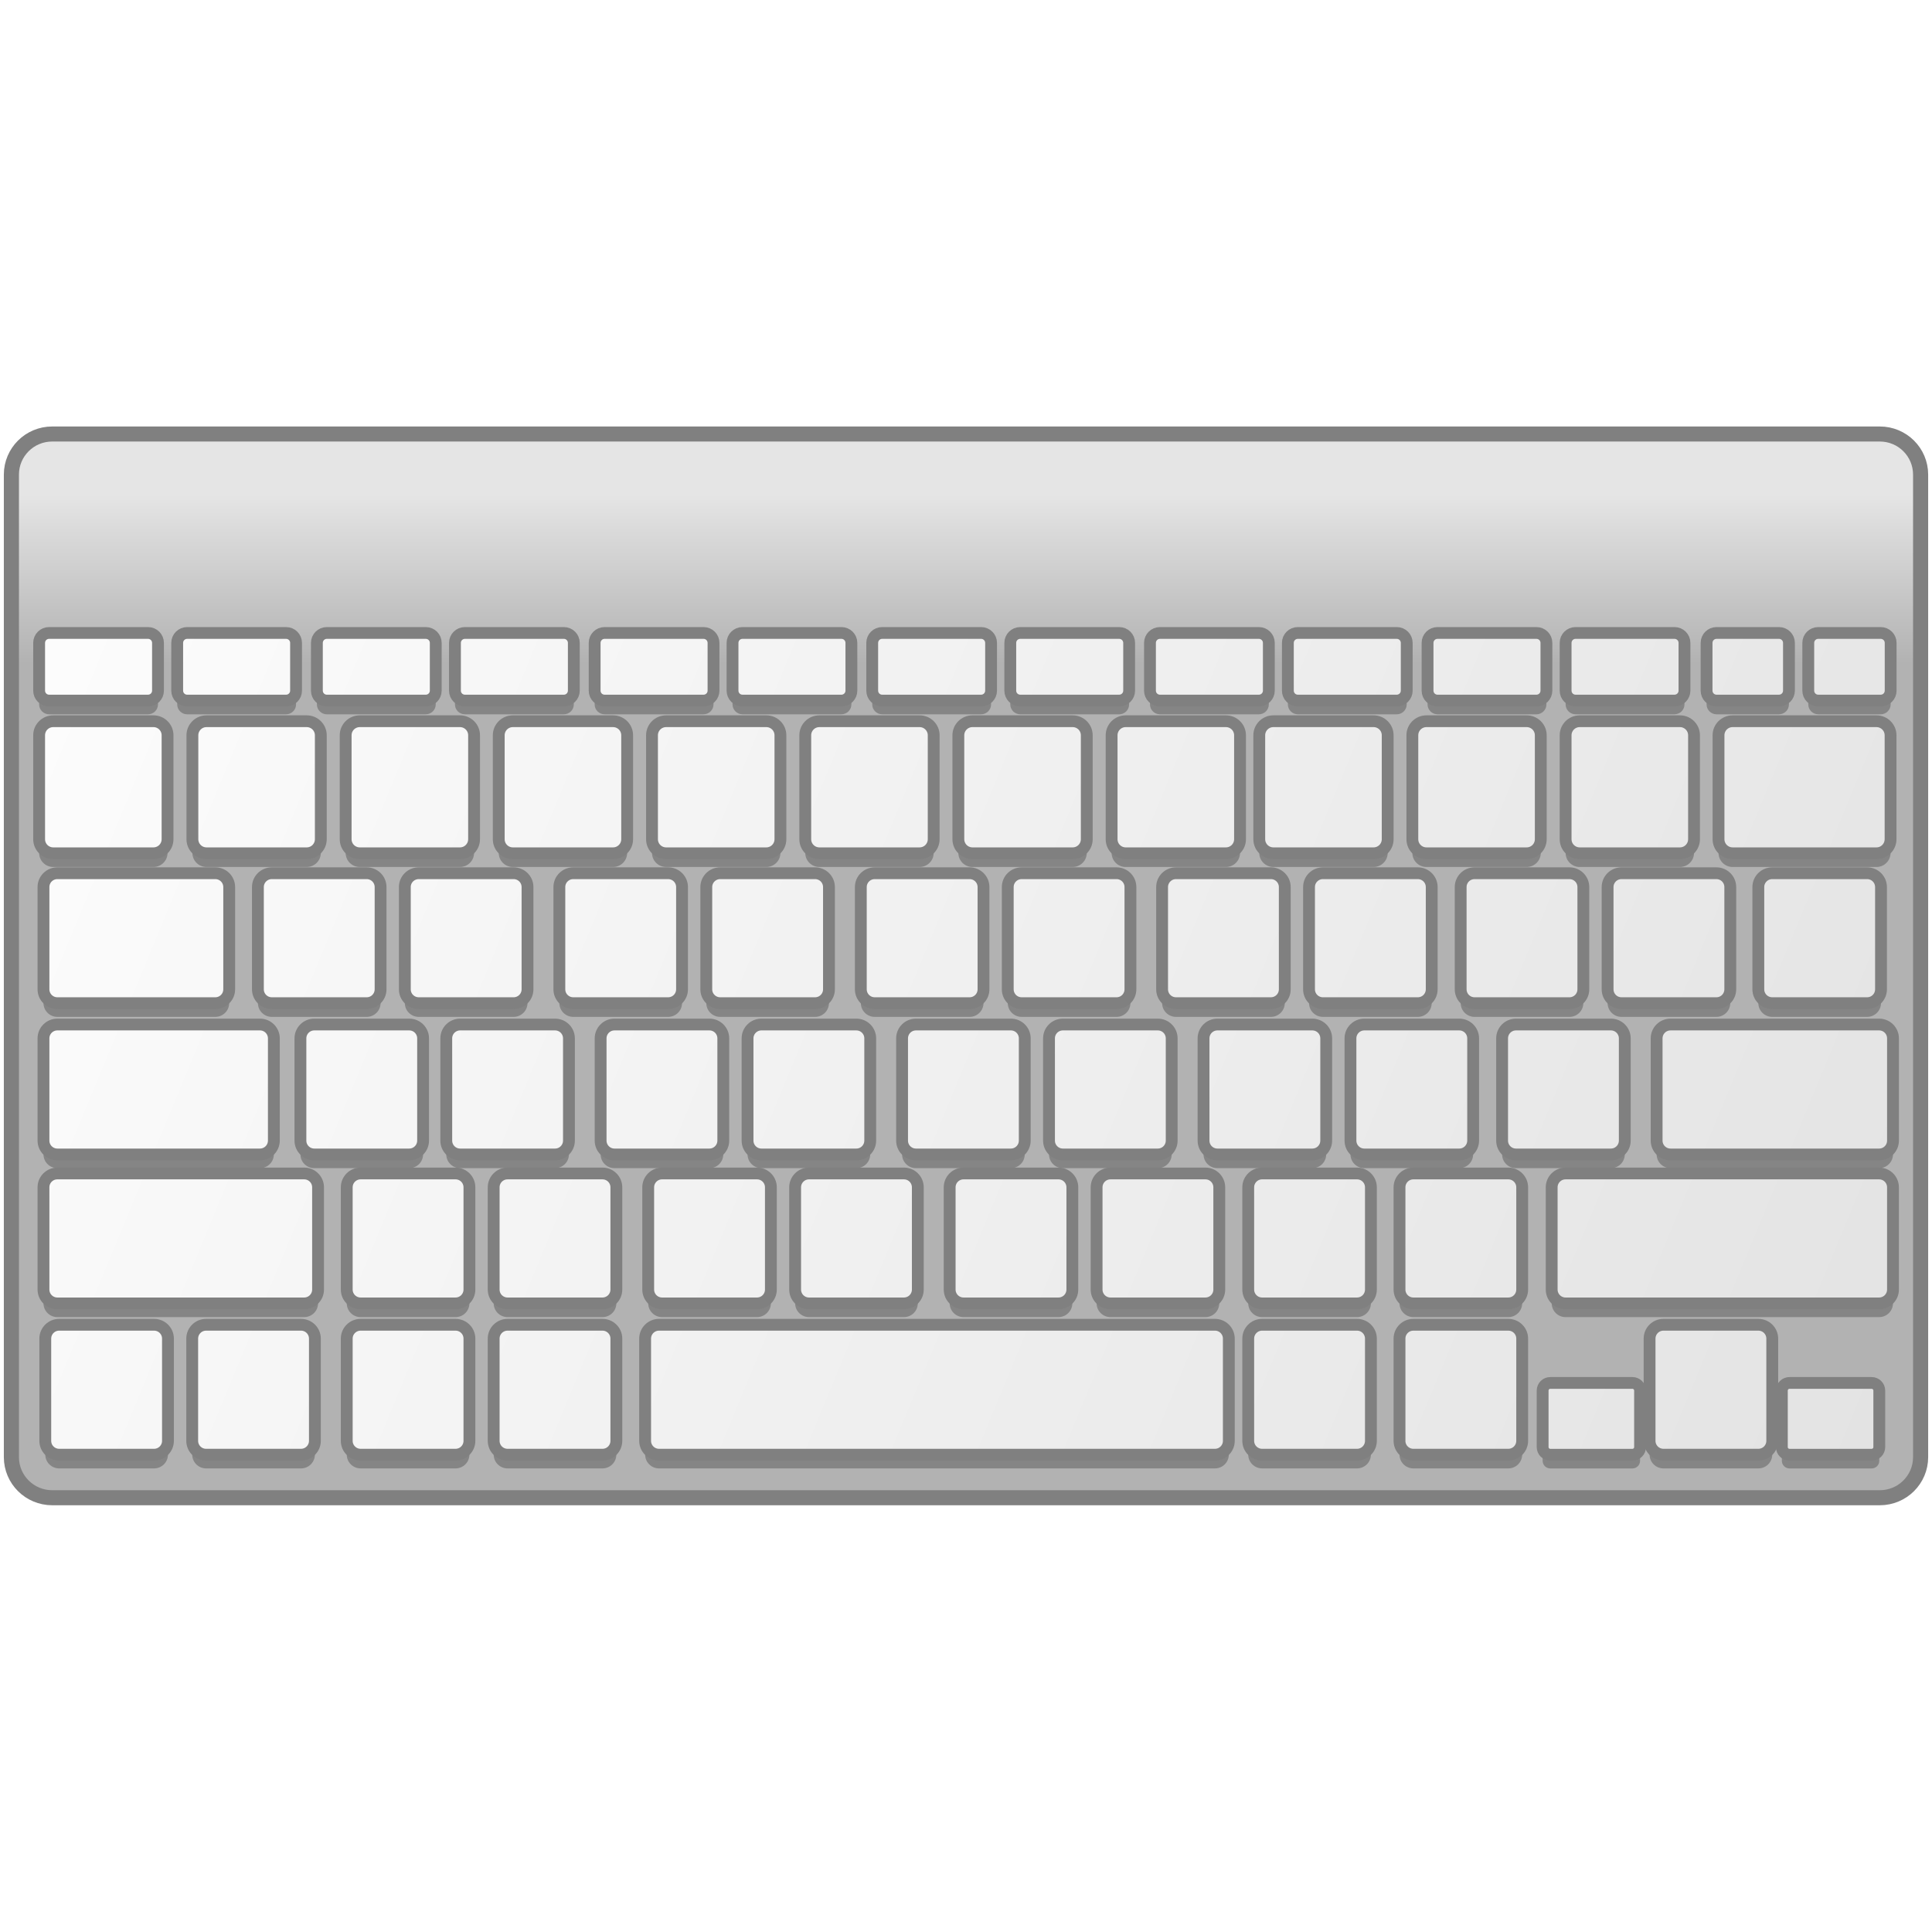
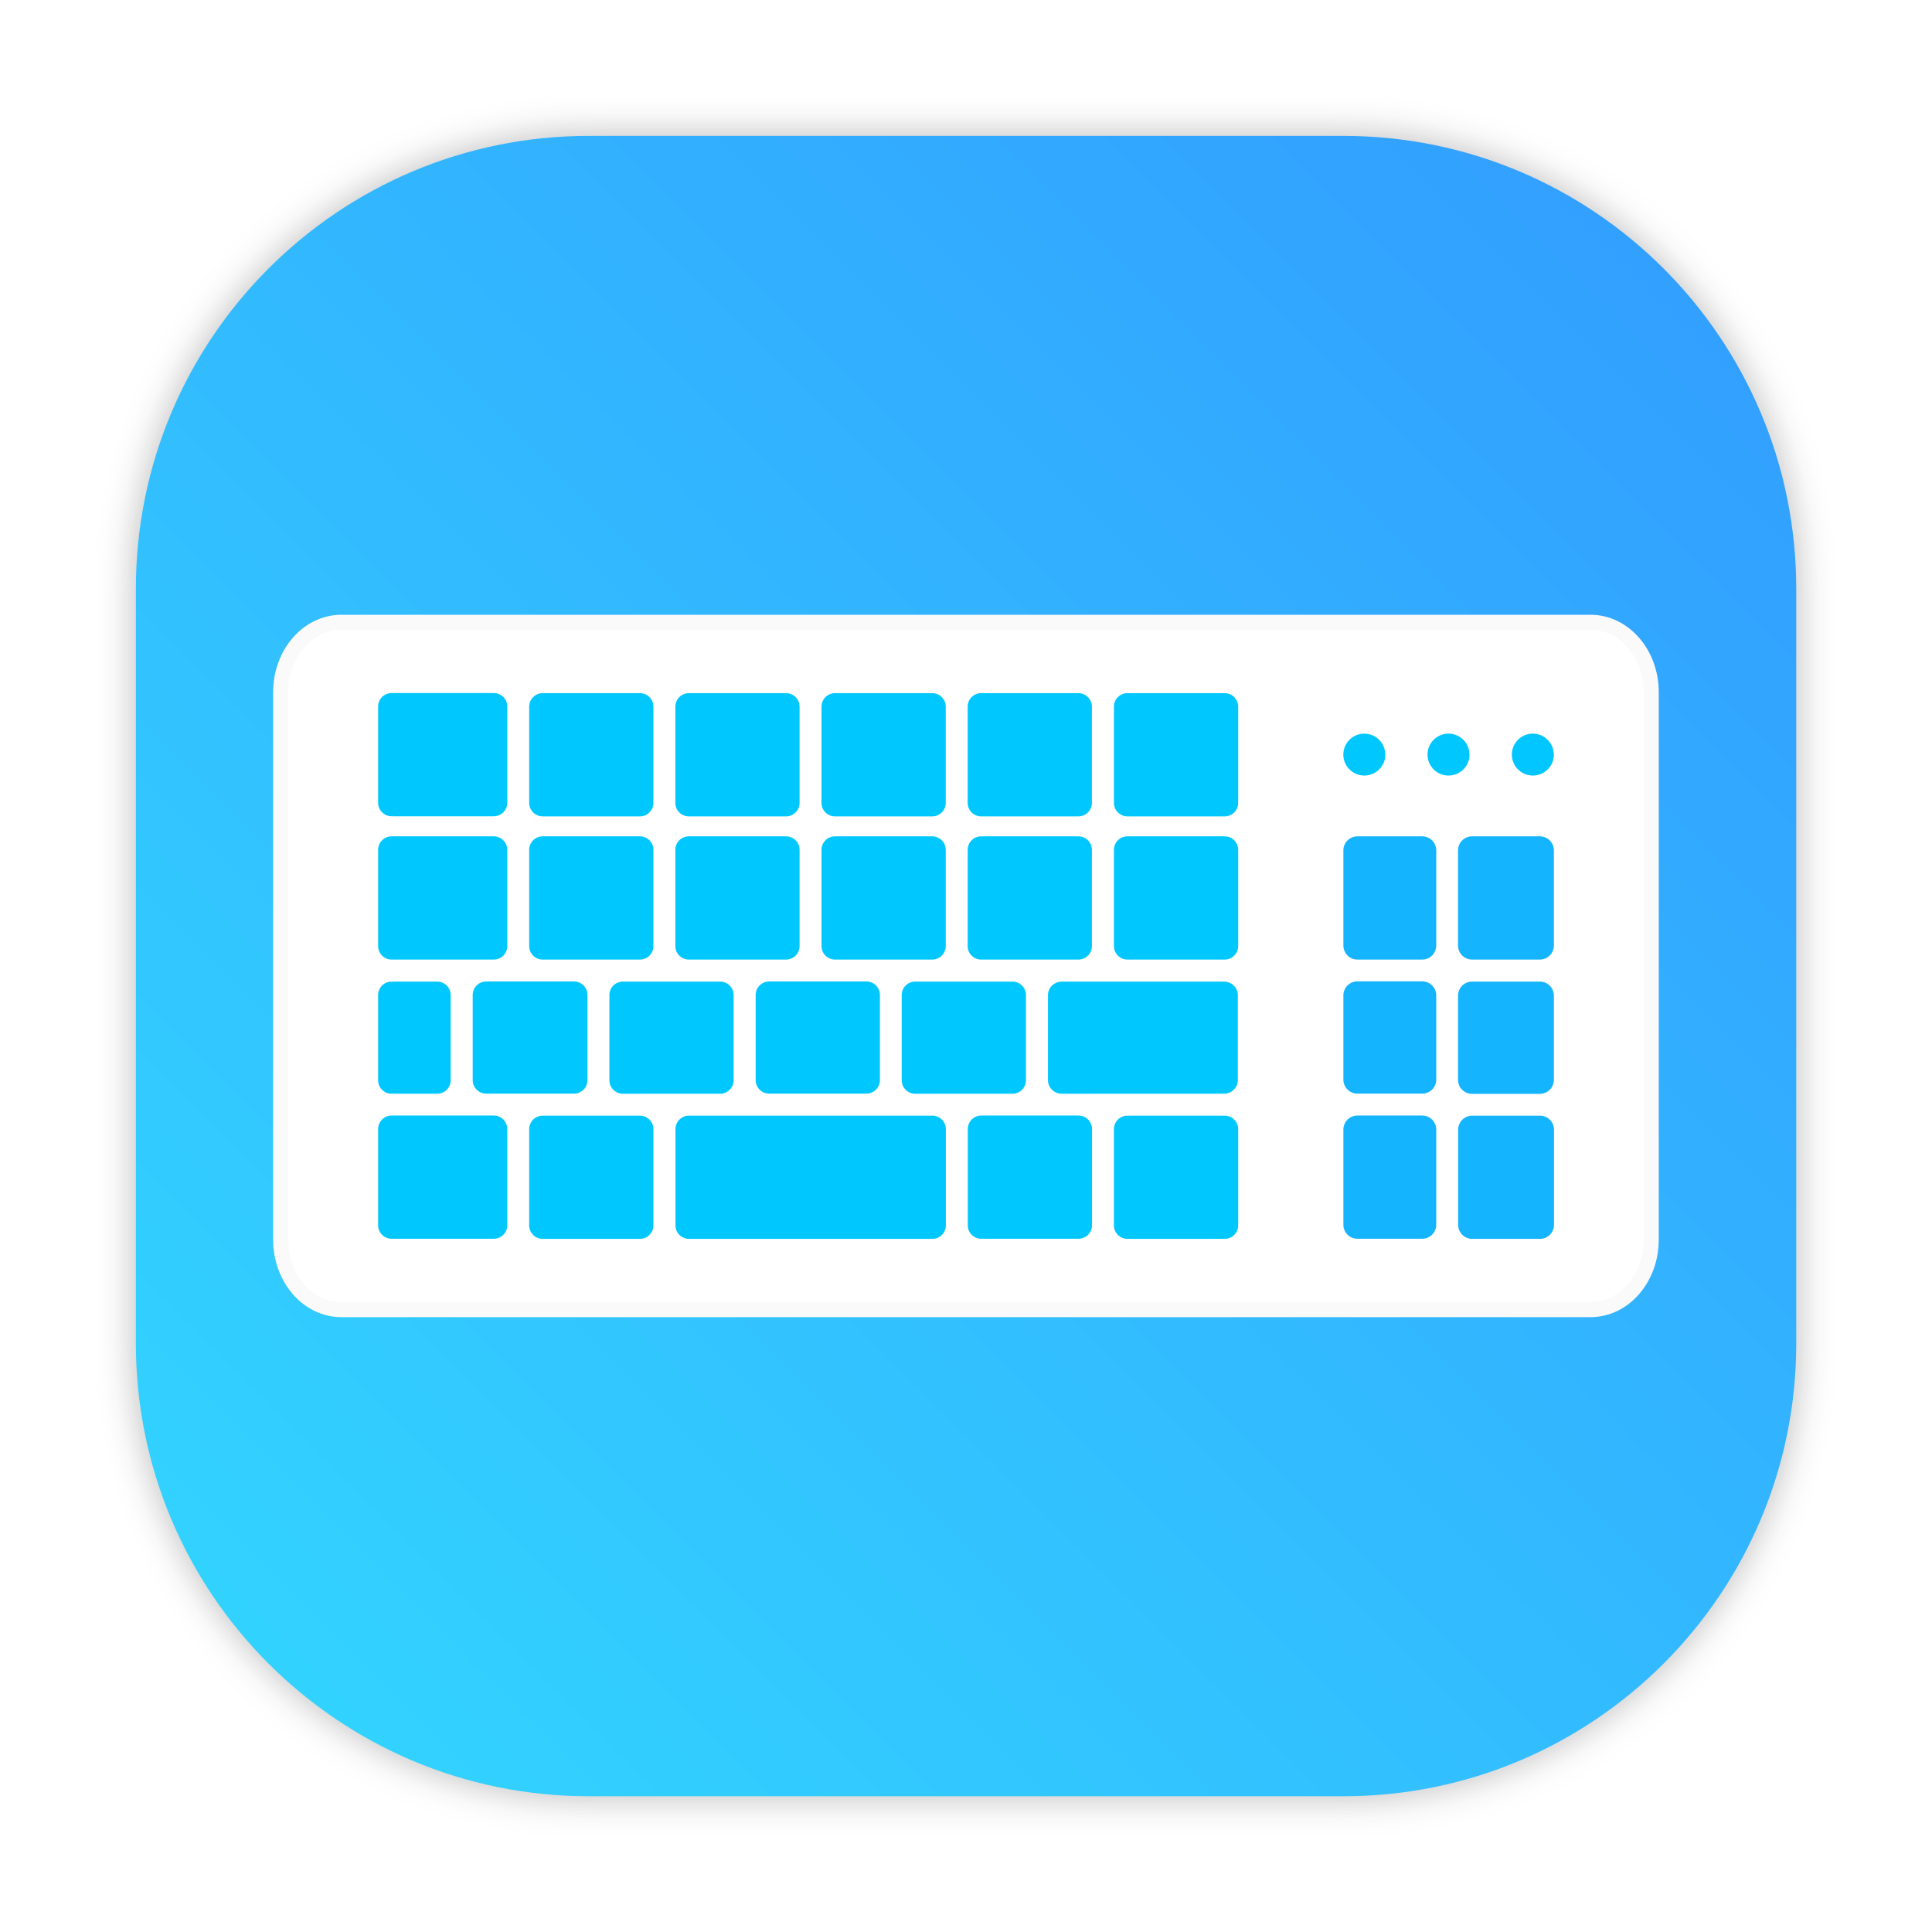
<svg xmlns="http://www.w3.org/2000/svg" xmlns:xlink="http://www.w3.org/1999/xlink" width="64" height="64" version="1.1" viewBox="0 0 16.933 16.933">
  <defs>
    <linearGradient id="c">
      <stop stop-color="#fcfcfc" offset="0" />
      <stop stop-color="#e3e3e3" offset="1" />
    </linearGradient>
    <linearGradient id="b" x1="-241.22" x2="-241.22" y1="231.54" y2="240.93" gradientTransform="matrix(.31498 0 0 .31498 91.172 198.65)" gradientUnits="userSpaceOnUse">
      <stop stop-color="#e5e5e5" offset="0" />
      <stop stop-color="#b2b2b2" offset="1" />
    </linearGradient>
    <linearGradient id="a" x1="-230.59" x2="-128.89" y1="205.2" y2="247.06" gradientUnits="userSpaceOnUse" xlink:href="#c" />
+     <filter id="filter1057" x="-.027" y="-.027" width="1.054" height="1.054" color-interpolation-filters="sRGB">
+       <feGaussianBlur stdDeviation="0.619" />
+     </filter>
+     <linearGradient id="linearGradient1053" x1="-127" x2="-72" y1="60" y2="5" gradientTransform="matrix(.26458 0 0 .26458 47.587 3.918)" gradientUnits="userSpaceOnUse">
+       <stop stop-color="#32d7ff" offset="0" />
+       <stop stop-color="#329bff" offset="1" />
+     </linearGradient>
+     <linearGradient id="linearGradient13955" x1="2.021" x2="14.938" y1="12.86" y2="4.053" gradientTransform="rotate(15 -.62306 59.232)" gradientUnits="userSpaceOnUse">
+       <stop stop-color="#fff" offset="0" />
+       <stop stop-color="#fff" offset="1" />
+     </linearGradient>
+     <linearGradient id="linearGradient2393" x1="12.902" x2="51.847" y1="30.471" y2="30.471" gradientTransform="matrix(.024304 -.0033607 .0033607 .024304 16.14 5.1499)" gradientUnits="userSpaceOnUse" xlink:href="#linearGradient13963" />
+     <linearGradient id="linearGradient13963" x1="12.902" x2="51.847" y1="30.471" y2="30.471" gradientTransform="matrix(.88217 -.12198 .12198 .88217 32.107 -4.6962)" gradientUnits="userSpaceOnUse">
+       <stop stop-color="#00c8ff" offset="0" />
+       <stop stop-color="#14b4ff" offset="1" />
+     </linearGradient>
+     <linearGradient id="linearGradient2407" x1="12.902" x2="51.847" y1="30.471" y2="30.471" gradientTransform="matrix(.2334 -.032274 .032274 .2334 21.191 3.2149)" gradientUnits="userSpaceOnUse" xlink:href="#linearGradient13963" />
+     <linearGradient id="linearGradient2457" x1="12.902" x2="51.847" y1="30.471" y2="30.471" gradientTransform="matrix(.2334 -.032274 .032274 .2334 21.191 3.1261)" gradientUnits="userSpaceOnUse" xlink:href="#linearGradient13963" />
  </defs>
-   <g transform="translate(0 -280.07)">
+   <g transform="translate(-19.626 -280.07)">
    <g transform="matrix(.5035 0 0 .50116 -.059227 148.3)" stroke-width="1.991">
      <rect x=".316" y="270.52" width="33.234" height="18.603" ry=".71" fill="url(#b)" stroke="#808080" stroke-linecap="round" stroke-linejoin="round" stroke-width=".263" />
      <g transform="matrix(.31498 0 0 .31498 73.43 210.79)" opacity=".25">
        <rect x="-230.59" y="201.44" width="6.569" height="3.754" ry=".55" opacity="1" />
        <rect x="-222.96" y="201.44" width="6.569" height="3.754" ry=".55" opacity="1" />
        <rect x="-215.24" y="201.44" width="6.569" height="3.754" ry=".55" opacity="1" />
        <rect x="-207.61" y="201.44" width="6.569" height="3.754" ry=".55" opacity="1" />
        <rect x="-199.89" y="201.44" width="6.569" height="3.754" ry=".55" opacity="1" />
        <rect x="-192.27" y="201.44" width="6.569" height="3.754" ry=".55" opacity="1" />
        <rect x="-184.55" y="201.44" width="6.569" height="3.754" ry=".55" opacity="1" />
        <rect x="-176.92" y="201.44" width="6.569" height="3.754" ry=".55" opacity="1" />
        <rect x="-169.2" y="201.44" width="6.569" height="3.754" ry=".55" opacity="1" />
        <rect x="-161.58" y="201.44" width="6.569" height="3.754" ry=".55" opacity="1" />
        <rect x="-153.86" y="201.44" width="6.569" height="3.754" ry=".55" opacity="1" />
        <rect x="-146.23" y="201.44" width="6.569" height="3.754" ry=".55" opacity="1" />
        <rect x="-132.82" y="201.44" width="4.553" height="3.754" ry=".55" opacity="1" />
        <rect x="-230.59" y="206.34" width="7.097" height="7.332" ry=".78" opacity="1" />
        <rect x="-222.12" y="206.34" width="7.097" height="7.332" ry=".78" opacity="1" />
        <rect x="-213.65" y="206.34" width="7.097" height="7.332" ry=".78" opacity="1" />
        <rect x="-205.19" y="206.34" width="7.097" height="7.332" ry=".78" opacity="1" />
        <rect x="-196.72" y="206.34" width="7.097" height="7.332" ry=".78" opacity="1" />
        <rect x="-188.25" y="206.34" width="7.097" height="7.332" ry=".78" opacity="1" />
        <rect x="-179.79" y="206.34" width="7.097" height="7.332" ry=".78" opacity="1" />
        <rect x="-171.32" y="206.34" width="7.097" height="7.332" ry=".78" opacity="1" />
        <rect x="-163.16" y="206.34" width="7.097" height="7.332" ry=".78" opacity="1" />
        <rect x="-154.7" y="206.34" width="7.097" height="7.332" ry=".78" opacity="1" />
        <rect x="-146.23" y="206.34" width="7.097" height="7.332" ry=".78" opacity="1" />
        <rect x="-137.78" y="206.34" width="9.508" height="7.332" ry=".78" opacity="1" />
        <rect x="-138.44" y="201.44" width="4.553" height="3.754" ry=".55" opacity="1" />
        <rect x="-230.35" y="214.78" width="10.264" height="7.214" ry=".768" opacity="1" />
        <rect x="-218.5" y="214.78" width="6.78" height="7.214" ry=".768" opacity="1" />
        <rect x="-210.38" y="214.78" width="6.78" height="7.214" ry=".768" opacity="1" />
        <rect x="-201.84" y="214.78" width="6.78" height="7.214" ry=".768" opacity="1" />
        <rect x="-193.72" y="214.78" width="6.78" height="7.214" ry=".768" opacity="1" />
        <rect x="-185.18" y="214.78" width="6.78" height="7.214" ry=".768" opacity="1" />
        <rect x="-177.06" y="214.78" width="6.78" height="7.214" ry=".768" opacity="1" />
        <rect x="-168.53" y="214.78" width="6.78" height="7.214" ry=".768" opacity="1" />
        <rect x="-160.41" y="214.78" width="6.78" height="7.214" ry=".768" opacity="1" />
        <rect x="-152.03" y="214.78" width="6.78" height="7.214" ry=".768" opacity="1" />
        <rect x="-143.91" y="214.78" width="6.78" height="7.214" ry=".768" opacity="1" />
        <rect x="-135.58" y="214.78" width="6.78" height="7.214" ry=".768" opacity="1" />
        <rect x="-230.35" y="223.18" width="12.732" height="7.214" ry=".768" opacity="1" />
        <rect x="-216.15" y="223.18" width="6.78" height="7.214" ry=".768" opacity="1" />
        <rect x="-208.09" y="223.18" width="6.78" height="7.214" ry=".768" opacity="1" />
        <rect x="-199.56" y="223.18" width="6.78" height="7.214" ry=".768" opacity="1" />
        <rect x="-191.44" y="223.18" width="6.78" height="7.214" ry=".768" opacity="1" />
        <rect x="-182.9" y="223.18" width="6.78" height="7.214" ry=".768" opacity="1" />
        <rect x="-174.78" y="223.18" width="6.78" height="7.214" ry=".768" opacity="1" />
        <rect x="-166.24" y="223.18" width="6.78" height="7.214" ry=".768" opacity="1" />
        <rect x="-158.12" y="223.18" width="6.78" height="7.214" ry=".768" opacity="1" />
        <rect x="-149.74" y="223.18" width="6.78" height="7.214" ry=".768" opacity="1" />
        <rect x="-141.2" y="223.18" width="13.063" height="7.214" ry=".768" opacity="1" />
        <rect x="-230.35" y="231.45" width="15.175" height="7.214" ry=".768" opacity="1" />
        <rect x="-213.59" y="231.45" width="6.78" height="7.214" ry=".768" opacity="1" />
        <rect x="-205.47" y="231.45" width="6.78" height="7.214" ry=".768" opacity="1" />
        <rect x="-196.93" y="231.45" width="6.78" height="7.214" ry=".768" opacity="1" />
        <rect x="-188.81" y="231.45" width="6.78" height="7.214" ry=".768" opacity="1" />
        <rect x="-180.27" y="231.45" width="6.78" height="7.214" ry=".768" opacity="1" />
        <rect x="-172.15" y="231.45" width="6.78" height="7.214" ry=".768" opacity="1" />
        <rect x="-163.77" y="231.45" width="6.78" height="7.214" ry=".768" opacity="1" />
        <rect x="-147" y="231.45" width="18.862" height="7.214" ry=".768" opacity="1" />
        <rect x="-155.41" y="231.45" width="6.78" height="7.214" ry=".768" opacity="1" />
        <rect x="-230.25" y="239.85" width="6.78" height="7.214" ry=".768" opacity="1" />
        <rect x="-222.13" y="239.85" width="6.78" height="7.214" ry=".768" opacity="1" />
        <rect x="-213.59" y="239.85" width="6.78" height="7.214" ry=".768" opacity="1" />
        <rect x="-205.47" y="239.85" width="6.78" height="7.214" ry=".768" opacity="1" />
        <rect x="-197.1" y="239.85" width="32.258" height="7.214" ry=".768" opacity="1" />
        <rect x="-163.77" y="239.85" width="6.78" height="7.214" ry=".768" opacity="1" />
        <rect x="-155.41" y="239.85" width="6.78" height="7.214" ry=".768" opacity="1" />
        <rect x="-141.59" y="239.85" width="6.78" height="7.214" ry=".768" opacity="1" />
        <rect x="-134.28" y="243.08" width="5.385" height="3.986" ry=".424" opacity="1" />
        <rect x="-147.5" y="243.08" width="5.385" height="3.986" ry=".424" opacity="1" />
      </g>
      <g transform="matrix(.31498 0 0 .31498 73.43 210.55)" fill="url(#a)" stroke="#808080" stroke-linecap="round" stroke-linejoin="round" stroke-width=".654">
        <rect x="-230.59" y="201.44" width="6.569" height="3.754" ry=".55" />
        <rect x="-222.96" y="201.44" width="6.569" height="3.754" ry=".55" />
        <rect x="-215.24" y="201.44" width="6.569" height="3.754" ry=".55" />
        <rect x="-207.61" y="201.44" width="6.569" height="3.754" ry=".55" />
        <rect x="-199.89" y="201.44" width="6.569" height="3.754" ry=".55" />
        <rect x="-192.27" y="201.44" width="6.569" height="3.754" ry=".55" />
        <rect x="-184.55" y="201.44" width="6.569" height="3.754" ry=".55" />
        <rect x="-176.92" y="201.44" width="6.569" height="3.754" ry=".55" />
        <rect x="-169.2" y="201.44" width="6.569" height="3.754" ry=".55" />
        <rect x="-161.58" y="201.44" width="6.569" height="3.754" ry=".55" />
        <rect x="-153.86" y="201.44" width="6.569" height="3.754" ry=".55" />
        <rect x="-146.23" y="201.44" width="6.569" height="3.754" ry=".55" />
        <rect x="-132.82" y="201.44" width="4.553" height="3.754" ry=".55" />
        <rect x="-230.59" y="206.34" width="7.097" height="7.332" ry=".78" />
        <rect x="-222.12" y="206.34" width="7.097" height="7.332" ry=".78" />
        <rect x="-213.65" y="206.34" width="7.097" height="7.332" ry=".78" />
        <rect x="-205.19" y="206.34" width="7.097" height="7.332" ry=".78" />
        <rect x="-196.72" y="206.34" width="7.097" height="7.332" ry=".78" />
        <rect x="-188.25" y="206.34" width="7.097" height="7.332" ry=".78" />
        <rect x="-179.79" y="206.34" width="7.097" height="7.332" ry=".78" />
        <rect x="-171.32" y="206.34" width="7.097" height="7.332" ry=".78" />
        <rect x="-163.16" y="206.34" width="7.097" height="7.332" ry=".78" />
        <rect x="-154.7" y="206.34" width="7.097" height="7.332" ry=".78" />
        <rect x="-146.23" y="206.34" width="7.097" height="7.332" ry=".78" />
        <rect x="-137.78" y="206.34" width="9.508" height="7.332" ry=".78" />
        <rect x="-138.44" y="201.44" width="4.553" height="3.754" ry=".55" />
        <rect x="-230.35" y="214.78" width="10.264" height="7.214" ry=".768" />
        <rect x="-218.5" y="214.78" width="6.78" height="7.214" ry=".768" />
        <rect x="-210.38" y="214.78" width="6.78" height="7.214" ry=".768" />
        <rect x="-201.84" y="214.78" width="6.78" height="7.214" ry=".768" />
        <rect x="-193.72" y="214.78" width="6.78" height="7.214" ry=".768" />
        <rect x="-185.18" y="214.78" width="6.78" height="7.214" ry=".768" />
        <rect x="-177.06" y="214.78" width="6.78" height="7.214" ry=".768" />
        <rect x="-168.53" y="214.78" width="6.78" height="7.214" ry=".768" />
        <rect x="-160.41" y="214.78" width="6.78" height="7.214" ry=".768" />
        <rect x="-152.03" y="214.78" width="6.78" height="7.214" ry=".768" />
        <rect x="-143.91" y="214.78" width="6.78" height="7.214" ry=".768" />
        <rect x="-135.58" y="214.78" width="6.78" height="7.214" ry=".768" />
        <rect x="-230.35" y="223.18" width="12.732" height="7.214" ry=".768" />
        <rect x="-216.15" y="223.18" width="6.78" height="7.214" ry=".768" />
        <rect x="-208.09" y="223.18" width="6.78" height="7.214" ry=".768" />
        <rect x="-199.56" y="223.18" width="6.78" height="7.214" ry=".768" />
        <rect x="-191.44" y="223.18" width="6.78" height="7.214" ry=".768" />
        <rect x="-182.9" y="223.18" width="6.78" height="7.214" ry=".768" />
        <rect x="-174.78" y="223.18" width="6.78" height="7.214" ry=".768" />
        <rect x="-166.24" y="223.18" width="6.78" height="7.214" ry=".768" />
        <rect x="-158.12" y="223.18" width="6.78" height="7.214" ry=".768" />
        <rect x="-149.74" y="223.18" width="6.78" height="7.214" ry=".768" />
        <rect x="-141.2" y="223.18" width="13.063" height="7.214" ry=".768" />
        <rect x="-230.35" y="231.45" width="15.175" height="7.214" ry=".768" />
        <rect x="-213.59" y="231.45" width="6.78" height="7.214" ry=".768" />
        <rect x="-205.47" y="231.45" width="6.78" height="7.214" ry=".768" />
        <rect x="-196.93" y="231.45" width="6.78" height="7.214" ry=".768" />
        <rect x="-188.81" y="231.45" width="6.78" height="7.214" ry=".768" />
        <rect x="-180.27" y="231.45" width="6.78" height="7.214" ry=".768" />
        <rect x="-172.15" y="231.45" width="6.78" height="7.214" ry=".768" />
        <rect x="-163.77" y="231.45" width="6.78" height="7.214" ry=".768" />
        <rect x="-147" y="231.45" width="18.862" height="7.214" ry=".768" />
        <rect x="-155.41" y="231.45" width="6.78" height="7.214" ry=".768" />
        <rect x="-230.25" y="239.85" width="6.78" height="7.214" ry=".768" />
        <rect x="-222.13" y="239.85" width="6.78" height="7.214" ry=".768" />
        <rect x="-213.59" y="239.85" width="6.78" height="7.214" ry=".768" />
        <rect x="-205.47" y="239.85" width="6.78" height="7.214" ry=".768" />
        <rect x="-197.1" y="239.85" width="32.258" height="7.214" ry=".768" />
        <rect x="-163.77" y="239.85" width="6.78" height="7.214" ry=".768" />
        <rect x="-155.41" y="239.85" width="6.78" height="7.214" ry=".768" />
        <rect x="-141.59" y="239.85" width="6.78" height="7.214" ry=".768" />
        <rect x="-134.28" y="243.08" width="5.385" height="3.986" ry=".424" />
        <rect x="-147.5" y="243.08" width="5.385" height="3.986" ry=".424" />
      </g>
    </g>
  </g>
+   <g transform="translate(-12.795 -4.0529)">
+     <rect transform="matrix(.26458 0 0 .26458 12.795 4.0529)" x="4.5" y="4.5" width="55" height="55" ry="15" fill="#141414" filter="url(#filter1057)" image-rendering="optimizeSpeed" opacity=".3" stroke-linecap="round" stroke-width="2.744" />
+     <rect x="13.986" y="5.244" width="14.552" height="14.552" ry="3.969" fill="url(#linearGradient1053)" image-rendering="optimizeSpeed" stroke-linecap="round" stroke-width=".726" />
+     <path d="m26.735 15.531-10.948 3.6e-5c-0.294-3e-6 -0.532-0.274-0.532-0.612l6.4e-5 -4.8c4e-6 -0.338 0.238-0.612 0.532-0.612l10.948-3.6e-5c0.294 4.1e-6 0.532 0.274 0.532 0.612l-6.4e-5 4.8c-4e-6 0.338-0.238 0.612-0.532 0.612z" fill="url(#linearGradient13955)" stroke="#fafafa" stroke-width=".132" />
+     <g fill="url(#linearGradient2393)" stroke-width=".028">
+       <path d="m26.291 12.656-0.594 2e-6c-0.068 0-0.123 0.055-0.123 0.123l2e-6 0.738c0 0.068 0.055 0.123 0.123 0.123l0.594-2e-6c0.068 0 0.123-0.055 0.123-0.123l-2e-6 -0.738c0-0.068-0.055-0.123-0.123-0.123z" />
+       <path d="m26.414 12.34-3e-6 -0.834c0-0.068-0.055-0.123-0.123-0.123l-0.594 2e-6c-0.068 0-0.123 0.055-0.123 0.123l2e-6 0.834c1e-6 0.068 0.055 0.123 0.123 0.123l0.594-2e-6c0.068 0 0.123-0.055 0.123-0.123z" />
+       <path d="m24.692 13.638 0.568-2e-6c0.068 0 0.123-0.055 0.123-0.123l-2e-6 -0.738c0-0.068-0.055-0.123-0.123-0.123l-0.568 2e-6c-0.068 0-0.123 0.055-0.123 0.123l2e-6 0.738c1e-6 0.068 0.055 0.123 0.123 0.123z" />
+       <path d="m24.692 14.91 0.568-2e-6c0.068 0 0.123-0.055 0.123-0.123l-3e-6 -0.834c0-0.068-0.055-0.123-0.123-0.123l-0.568 1e-6c-0.068 1e-6 -0.123 0.055-0.123 0.123l2e-6 0.834c1e-6 0.068 0.055 0.123 0.123 0.123z" />
+       <path d="m24.692 12.463 0.568-2e-6c0.068-1e-6 0.123-0.055 0.123-0.123l-3e-6 -0.834c0-0.068-0.055-0.123-0.123-0.123l-0.568 2e-6c-0.068 0-0.123 0.055-0.123 0.123l2e-6 0.834c1e-6 0.068 0.055 0.123 0.123 0.123z" />
+       <path d="m25.575 13.954 3e-6 0.834c0 0.068 0.055 0.123 0.123 0.123l0.594-2e-6c0.068 0 0.123-0.055 0.123-0.123l-3e-6 -0.834c0-0.068-0.055-0.123-0.123-0.123l-0.594 2e-6c-0.068 0-0.123 0.055-0.123 0.123z" />
+     </g>
+     <g fill="url(#linearGradient2407)">
+       <g stroke-width=".028">
+         <path d="m18.522 14.793-3e-6 -0.844c0-0.065-0.053-0.118-0.118-0.118l-0.853 3e-6c-0.065 0-0.118 0.053-0.118 0.118l3e-6 0.844c0 0.065 0.053 0.118 0.118 0.118l0.853-3e-6c0.065 0 0.118-0.053 0.118-0.118z" />
+         <path d="m19.107 12.656-0.853 3e-6c-0.065 0-0.118 0.053-0.118 0.118l2e-6 0.747c0 0.065 0.053 0.118 0.118 0.118l0.853-3e-6c0.065 0 0.118-0.053 0.118-0.118l-2e-6 -0.747c2.7e-5 -0.065-0.053-0.118-0.118-0.118z" />
+         <path d="m20.967 13.831-2.134 7e-6c-0.065 0-0.118 0.053-0.118 0.118l3e-6 0.844c0 0.065 0.053 0.118 0.118 0.118l2.134-7e-6c0.065-1e-6 0.118-0.053 0.118-0.118l-3e-6 -0.844c2.8e-5 -0.065-0.053-0.118-0.118-0.118z" />
+         <path d="m16.938 12.773 2e-6 0.747c0 0.065 0.053 0.118 0.118 0.118l0.77-3e-6c0.065 0 0.118-0.053 0.118-0.118l-2e-6 -0.747c0-0.065-0.053-0.118-0.118-0.118l-0.77 2e-6c-0.065-2.7e-5 -0.118 0.053-0.118 0.118z" />
+         <path d="m19.418 12.773 3e-6 0.747c0 0.065 0.053 0.118 0.118 0.118l0.853-3e-6c0.065 0 0.118-0.053 0.118-0.118l-3e-6 -0.747c0-0.065-0.053-0.118-0.118-0.118l-0.853 3e-6c-0.065-2.7e-5 -0.118 0.053-0.118 0.118z" />
+         <path d="m21.395 14.91 0.853-3e-6c0.065 0 0.118-0.053 0.118-0.118l-3e-6 -0.844c0-0.065-0.053-0.118-0.118-0.118l-0.853 3e-6c-0.065 0-0.118 0.053-0.118 0.118l3e-6 0.844c0 0.065 0.053 0.118 0.118 0.118z" />
+         <path d="m18.522 12.345-3e-6 -0.844c0-0.065-0.053-0.118-0.118-0.118l-0.853 3e-6c-0.065 0-0.118 0.053-0.118 0.118l3e-6 0.844c0 0.065 0.053 0.118 0.118 0.118l0.853-3e-6c0.065 0 0.118-0.053 0.118-0.118z" />
+         <path d="m16.227 13.639 0.4-2e-6c0.065 0 0.118-0.053 0.118-0.118l-3e-6 -0.747c0-0.065-0.053-0.118-0.118-0.118l-0.4 1e-6c-0.065 0-0.118 0.053-0.118 0.118l2e-6 0.747c-2.7e-5 0.065 0.053 0.118 0.118 0.118z" />
+         <path d="m16.227 14.91 0.896-3e-6c0.065 0 0.118-0.053 0.118-0.118l-3e-6 -0.844c0-0.065-0.053-0.118-0.118-0.118l-0.896 3e-6c-0.065 0-0.118 0.053-0.118 0.118l2e-6 0.844c-2.7e-5 0.065 0.053 0.118 0.118 0.118z" />
+         <path d="m16.227 12.463 0.896-3e-6c0.065-1e-6 0.118-0.053 0.118-0.118l-3e-6 -0.844c0-0.065-0.053-0.118-0.118-0.118l-0.896 3e-6c-0.065 0-0.118 0.053-0.118 0.118l2e-6 0.844c-2.7e-5 0.065 0.053 0.118 0.118 0.118z" />
+         <path d="m19.803 12.345-3e-6 -0.844c0-0.065-0.053-0.118-0.118-0.118l-0.853 3e-6c-0.065 0-0.118 0.053-0.118 0.118l3e-6 0.844c0 0.065 0.053 0.118 0.118 0.118l0.853-3e-6c0.065 0 0.118-0.053 0.118-0.118z" />
+         <path d="m21.669 12.656-0.853 3e-6c-0.065 0-0.118 0.053-0.118 0.118l2e-6 0.747c1e-6 0.065 0.053 0.118 0.118 0.118l0.853-2e-6c0.065-1e-6 0.118-0.053 0.118-0.118l-3e-6 -0.747c2.7e-5 -0.065-0.053-0.118-0.118-0.118z" />
+         <path d="m21.084 12.345-2e-6 -0.844c-1e-6 -0.065-0.053-0.118-0.118-0.118l-0.853 2e-6c-0.065 1e-6 -0.118 0.053-0.118 0.118l3e-6 0.844c0 0.065 0.053 0.118 0.118 0.118l0.853-3e-6c0.065-1e-6 0.118-0.053 0.118-0.118z" />
+       </g>
+       <path d="m23.522 12.656-1.42 4e-6c-0.067 1e-6 -0.122 0.053-0.122 0.118l3e-6 0.747c0 0.065 0.054 0.118 0.122 0.118l1.42-5e-6c0.067 0 0.122-0.053 0.122-0.118l-3e-6 -0.747c0-0.065-0.054-0.118-0.122-0.118z" stroke-width=".028" />
+       <g stroke-width=".028">
+         <path d="m22.365 12.345-3e-6 -0.844c0-0.065-0.053-0.118-0.118-0.118l-0.853 3e-6c-0.065 0-0.118 0.053-0.118 0.118l3e-6 0.844c0 0.065 0.053 0.118 0.118 0.118l0.853-3e-6c0.065 0 0.118-0.053 0.118-0.118z" />
+         <path d="m18.522 11.09-3e-6 -0.844c0-0.065-0.053-0.118-0.118-0.118l-0.853 3e-6c-0.065 0-0.118 0.053-0.118 0.118l3e-6 0.844c0 0.065 0.053 0.118 0.118 0.118l0.853-3e-6c0.065 0 0.118-0.053 0.118-0.118z" />
+         <path d="m16.227 11.207 0.896-3e-6c0.065 0 0.118-0.053 0.118-0.118l-3e-6 -0.844c0-0.065-0.053-0.118-0.118-0.118l-0.896 3e-6c-0.065 0-0.118 0.053-0.118 0.118l3e-6 0.844c-2.7e-5 0.065 0.053 0.118 0.118 0.118z" />
+         <path d="m19.803 11.09-2e-6 -0.844c-1e-6 -0.065-0.053-0.118-0.118-0.118l-0.853 3e-6c-0.065 0-0.118 0.053-0.118 0.118l2e-6 0.844c1e-6 0.065 0.053 0.118 0.118 0.118l0.853-3e-6c0.065 0 0.118-0.053 0.118-0.118z" />
+         <path d="m21.084 11.09-3e-6 -0.844c0-0.065-0.053-0.118-0.118-0.118l-0.853 3e-6c-0.065 0-0.118 0.053-0.118 0.118l3e-6 0.844c0 0.065 0.053 0.118 0.118 0.118l0.853-3e-6c0.065 0 0.118-0.053 0.118-0.118z" />
+         <path d="m22.365 11.09-3e-6 -0.844c0-0.065-0.053-0.118-0.118-0.118l-0.853 2e-6c-0.065 1e-6 -0.118 0.053-0.118 0.118l3e-6 0.844c0 0.065 0.053 0.118 0.118 0.118l0.853-3e-6c0.065-1e-6 0.118-0.053 0.118-0.118z" />
+         <path d="m23.647 11.09-3e-6 -0.844c0-0.065-0.053-0.118-0.118-0.118l-0.853 3e-6c-0.065 1e-6 -0.118 0.053-0.118 0.118l2e-6 0.844c1e-6 0.065 0.053 0.118 0.118 0.118l0.853-2e-6c0.065-1e-6 0.118-0.053 0.118-0.118z" />
+         <path d="m23.647 12.345-3e-6 -0.844c0-0.065-0.053-0.118-0.118-0.118l-0.853 3e-6c-0.065 0-0.118 0.053-0.118 0.118l3e-6 0.844c0 0.065 0.053 0.118 0.118 0.118l0.853-3e-6c0.065 0 0.118-0.053 0.118-0.118z" />
+         <path d="m23.647 14.793-3e-6 -0.844c0-0.065-0.053-0.118-0.118-0.118l-0.853 3e-6c-0.065 0-0.118 0.053-0.118 0.118l3e-6 0.844c0 0.065 0.053 0.118 0.118 0.118l0.853-3e-6c0.065 0 0.118-0.053 0.118-0.118z" />
+       </g>
+     </g>
+     <g fill="url(#linearGradient2457)" stroke-width=".265">
+       <path d="m24.937 10.666a0.184 0.184 0 0 1-0.177 0.184 0.184 0.184 0 0 1-0.191-0.169 0.184 0.184 0 0 1 0.162-0.197 0.184 0.184 0 0 1 0.203 0.154" style="paint-order:stroke fill markers" />
+       <path d="m25.675 10.666a0.184 0.184 0 0 1-0.177 0.184 0.184 0.184 0 0 1-0.191-0.169 0.184 0.184 0 0 1 0.162-0.197 0.184 0.184 0 0 1 0.203 0.154" style="paint-order:stroke fill markers" />
+       <path d="m26.414 10.666a0.184 0.184 0 0 1-0.177 0.184 0.184 0.184 0 0 1-0.191-0.169 0.184 0.184 0 0 1 0.162-0.197 0.184 0.184 0 0 1 0.203 0.154" style="paint-order:stroke fill markers" />
+     </g>
+   </g>
</svg>
